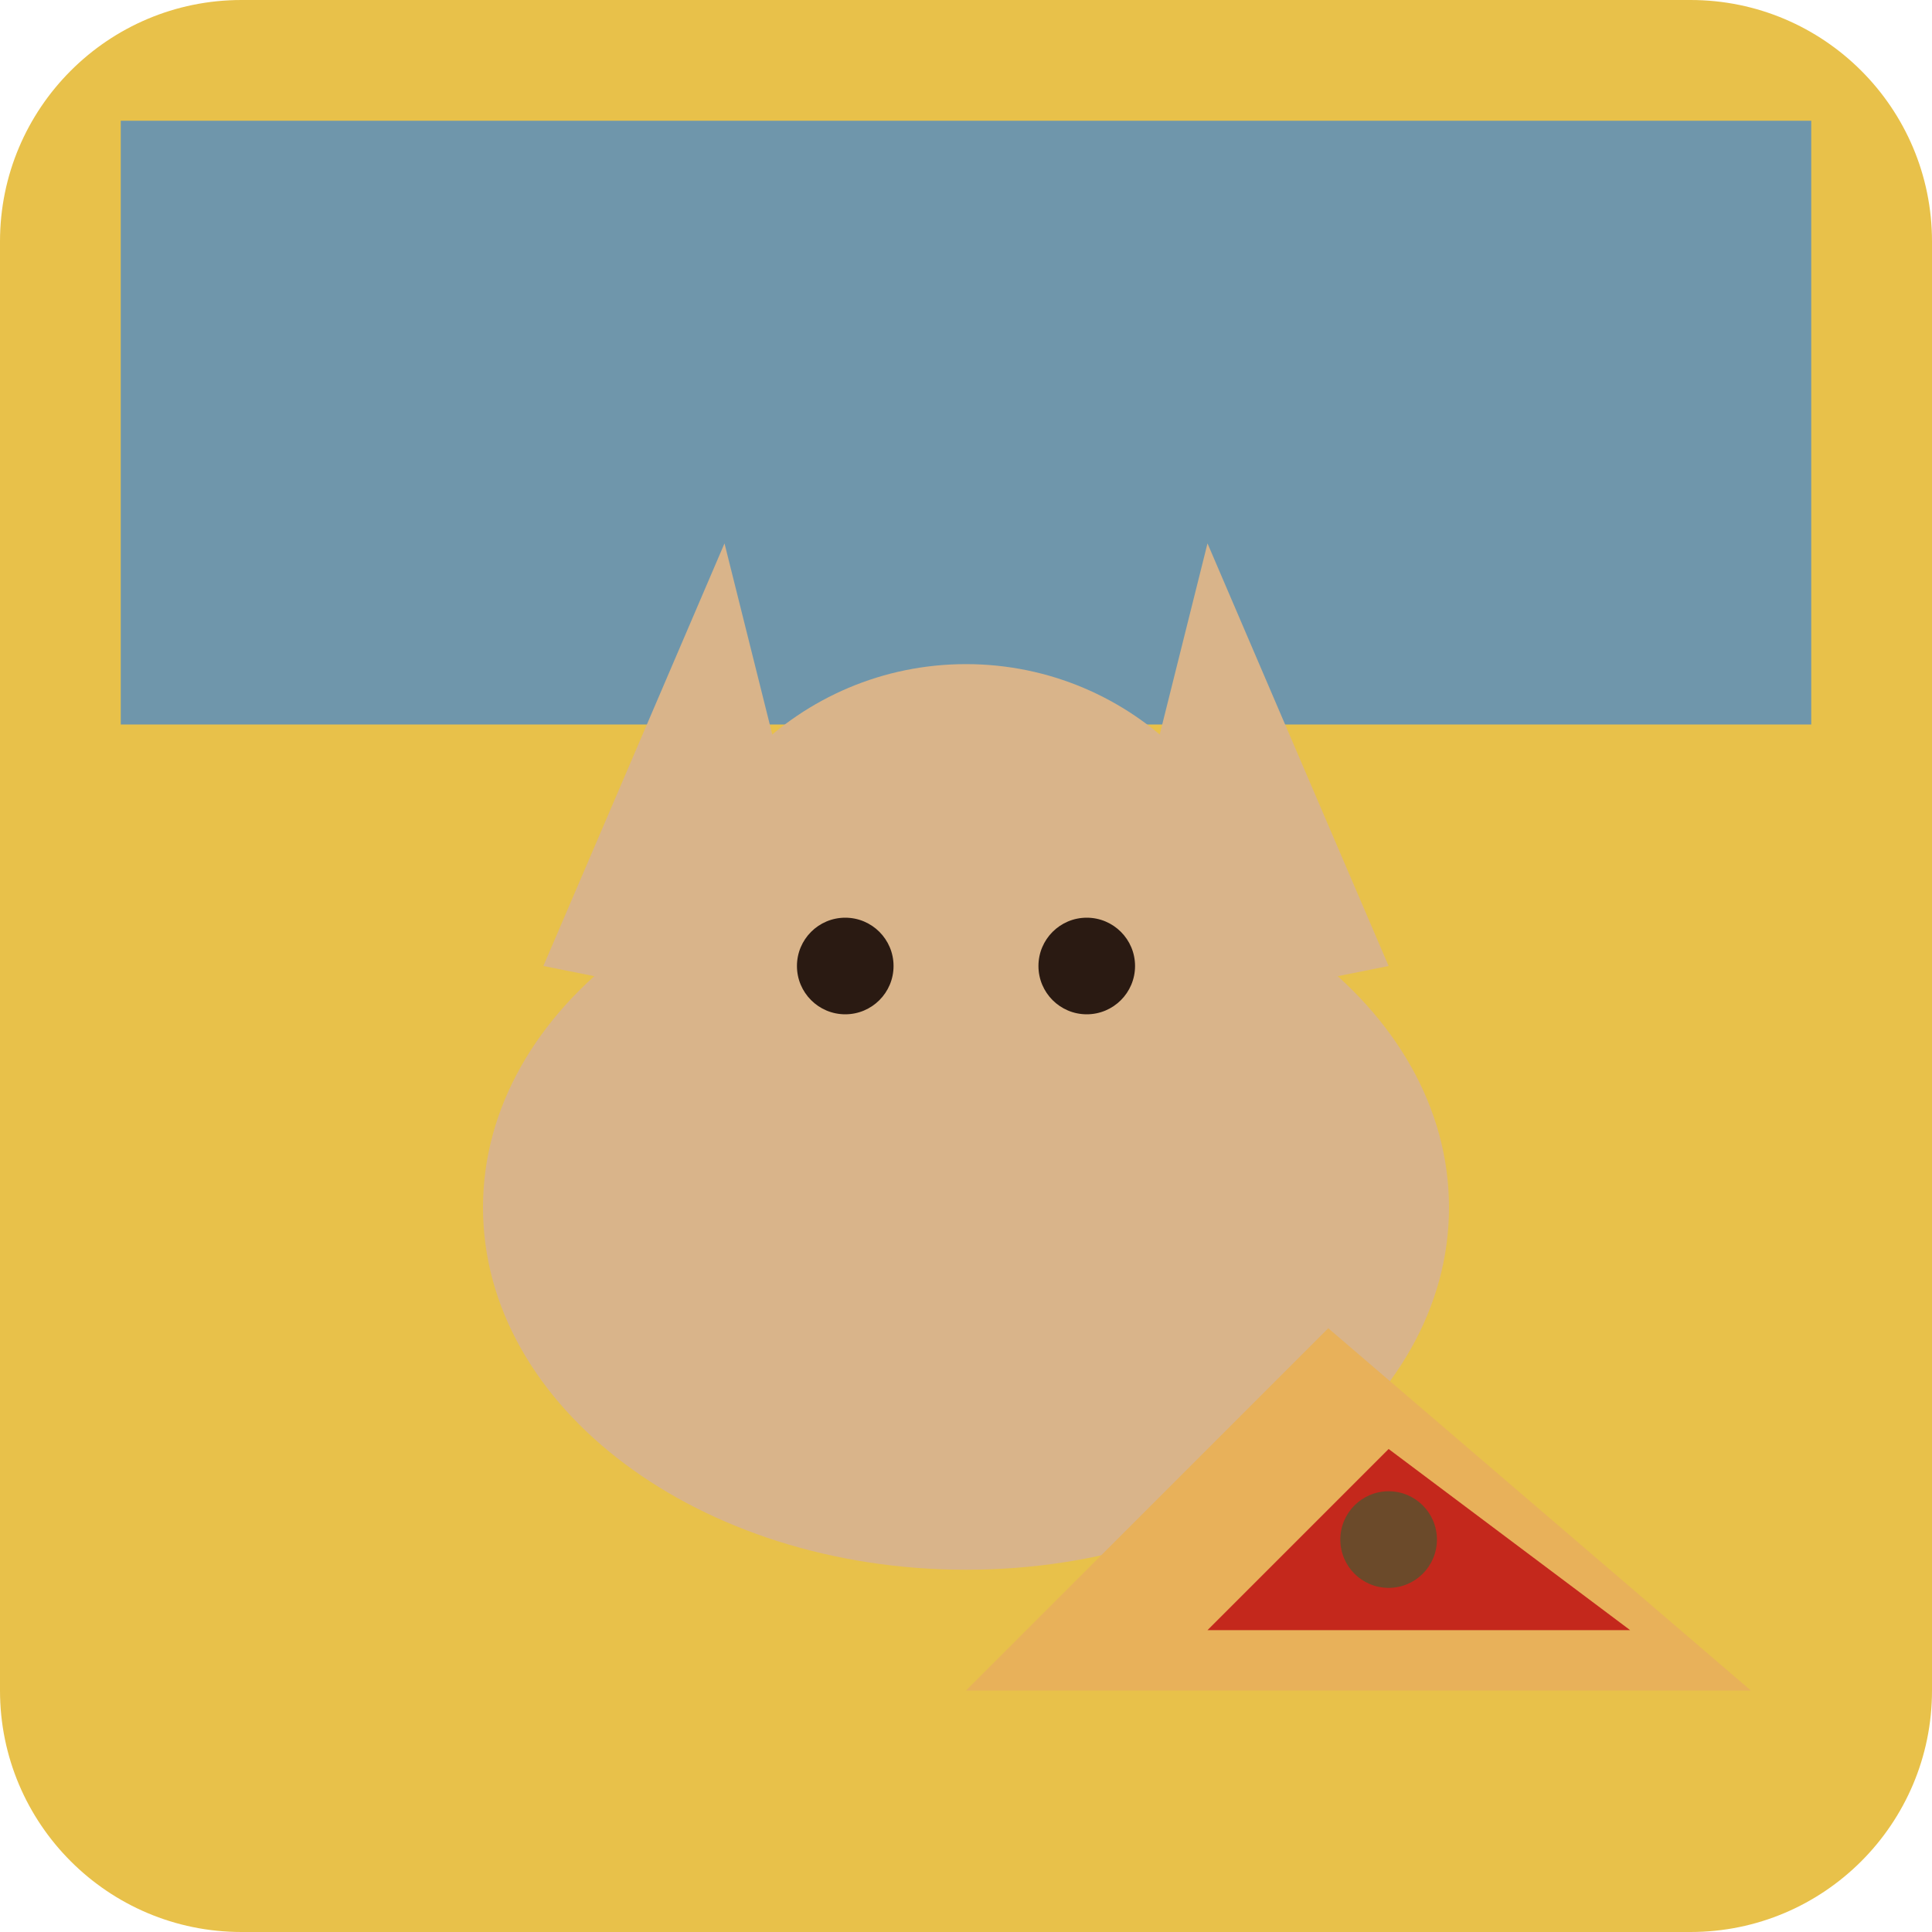
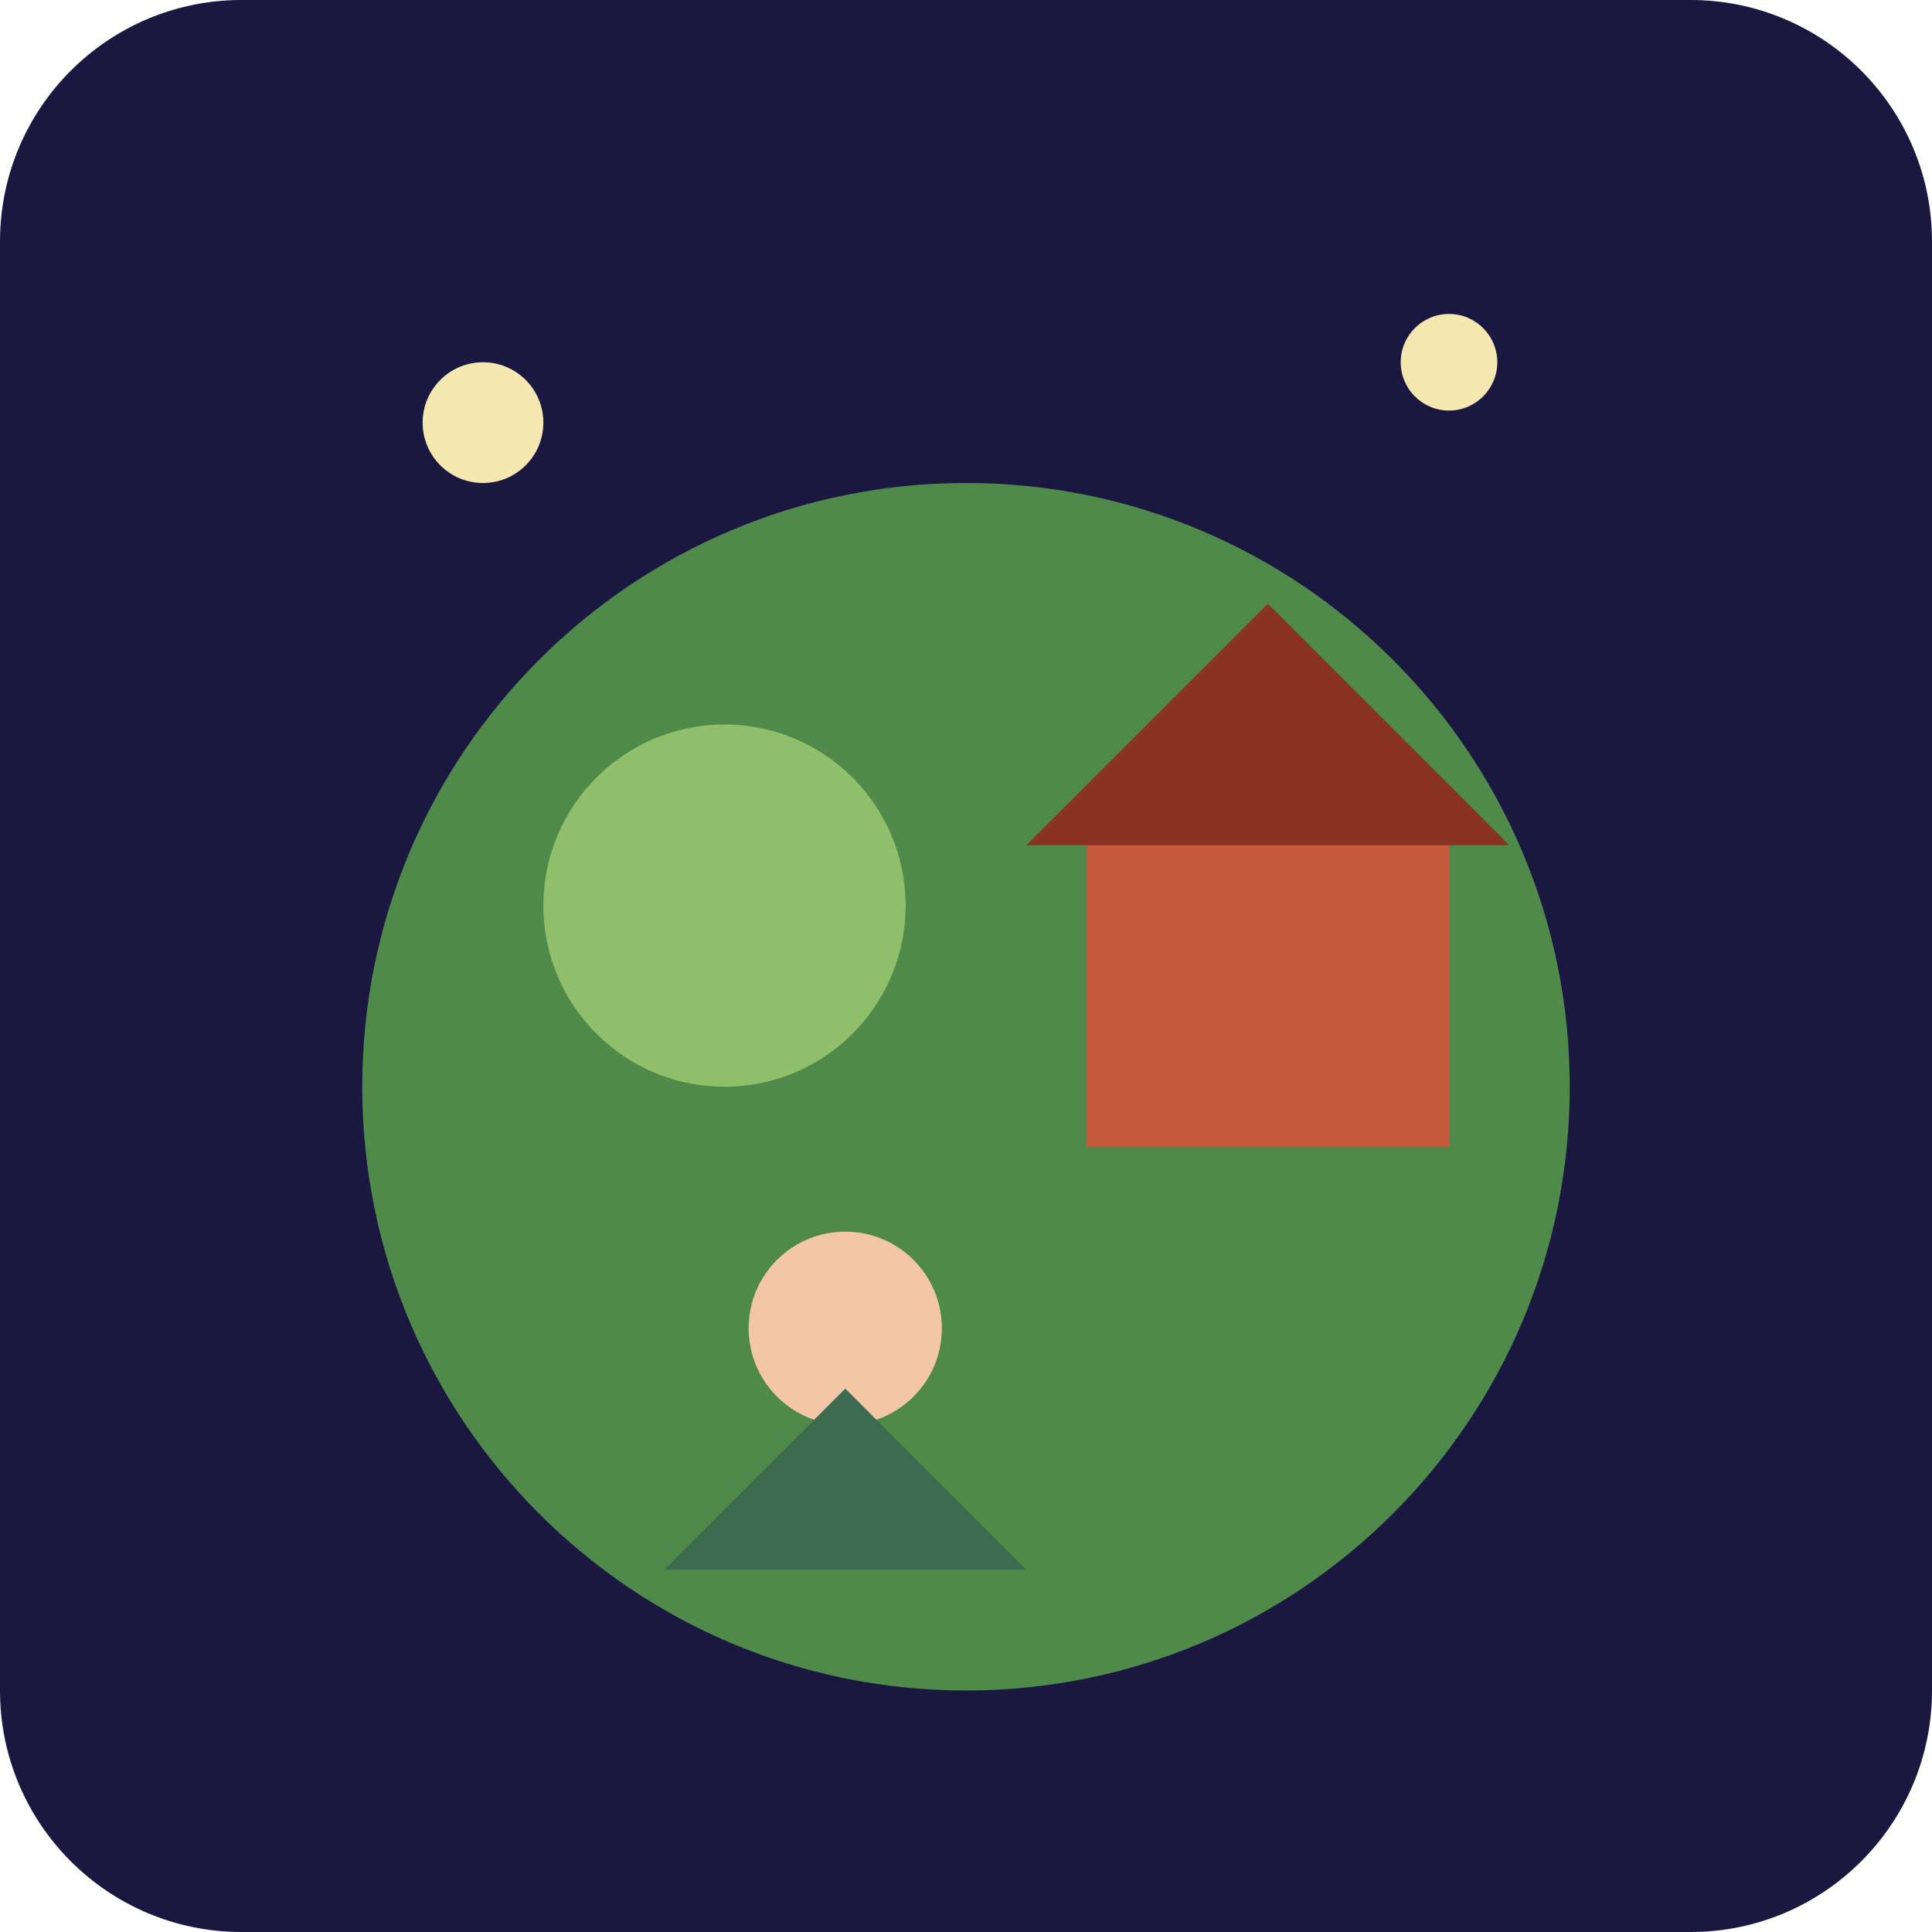
<svg xmlns="http://www.w3.org/2000/svg" viewBox="0 0 32 32">
-   <rect width="32" height="32" rx="4" fill="#e8c14a" />
-   <rect x="2" y="2" width="28" height="10" fill="#6f96ab" />
-   <ellipse cx="16" cy="20" rx="8" ry="6" fill="#d9b48a" />
-   <path d="M9 16 L12 9 L14 17Z" fill="#d9b48a" />
-   <path d="M23 16 L20 9 L18 17Z" fill="#d9b48a" />
-   <circle cx="16" cy="16" r="5" fill="#d9b48a" />
-   <circle cx="14" cy="16" r="0.8" fill="#2a1a12" />
-   <circle cx="18" cy="16" r="0.8" fill="#2a1a12" />
-   <path d="M22 22 L29 28 H16Z" fill="#e8b15a" />
-   <path d="M23 24 L27 27 H20Z" fill="#c4281c" />
-   <circle cx="23" cy="25.5" r="0.8" fill="#6b4a2a" />
+   <rect width="32" height="32" rx="4" fill="#1a1840" />
+   <circle cx="8" cy="7" r="1" fill="#f4e7b0" />
+   <circle cx="24" cy="6" r="0.8" fill="#f4e7b0" />
+   <circle cx="16" cy="18" r="10" fill="#4f8a4a" />
+   <circle cx="12" cy="15" r="3" fill="#8fbf6a" />
+   <rect x="18" y="14" width="6" height="5" fill="#c45a3a" />
+   <path d="M17 14 L21 10 L25 14Z" fill="#8a3324" />
+   <circle cx="14" cy="22" r="1.6" fill="#f3c7a6" />
+   <path d="M11 26 L14 23 L17 26Z" fill="#3d6b4f" />
</svg>
